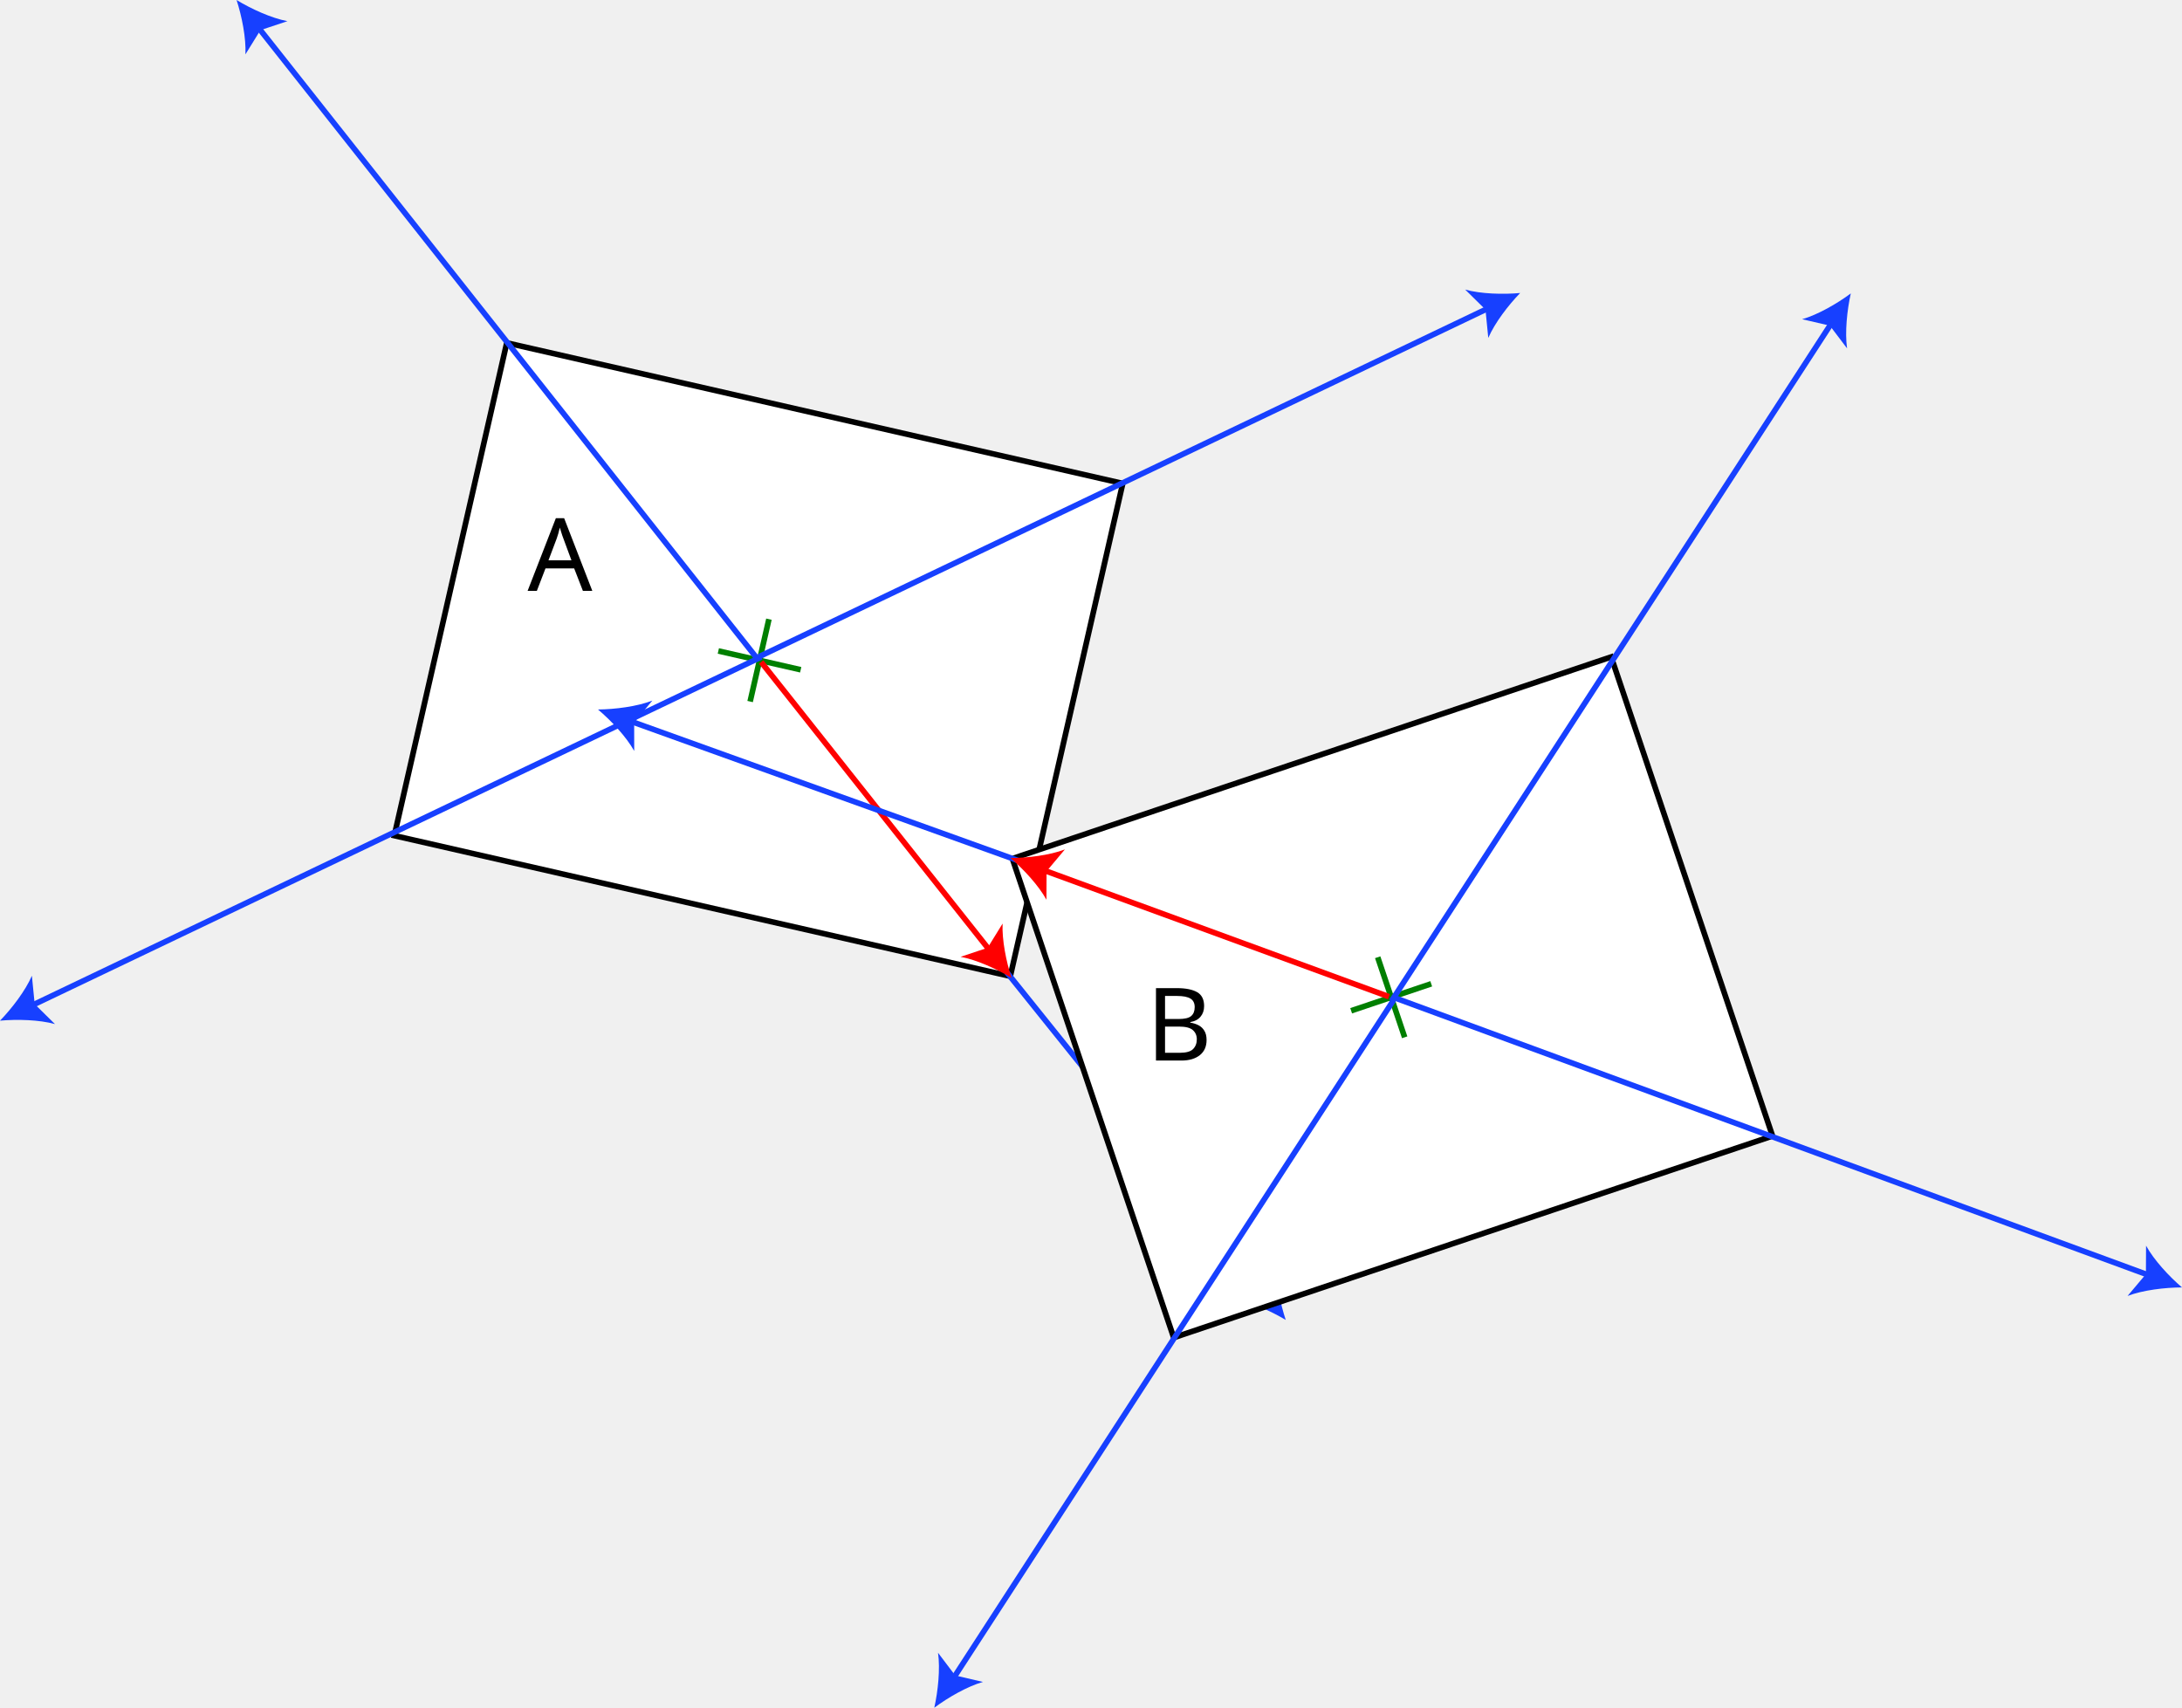
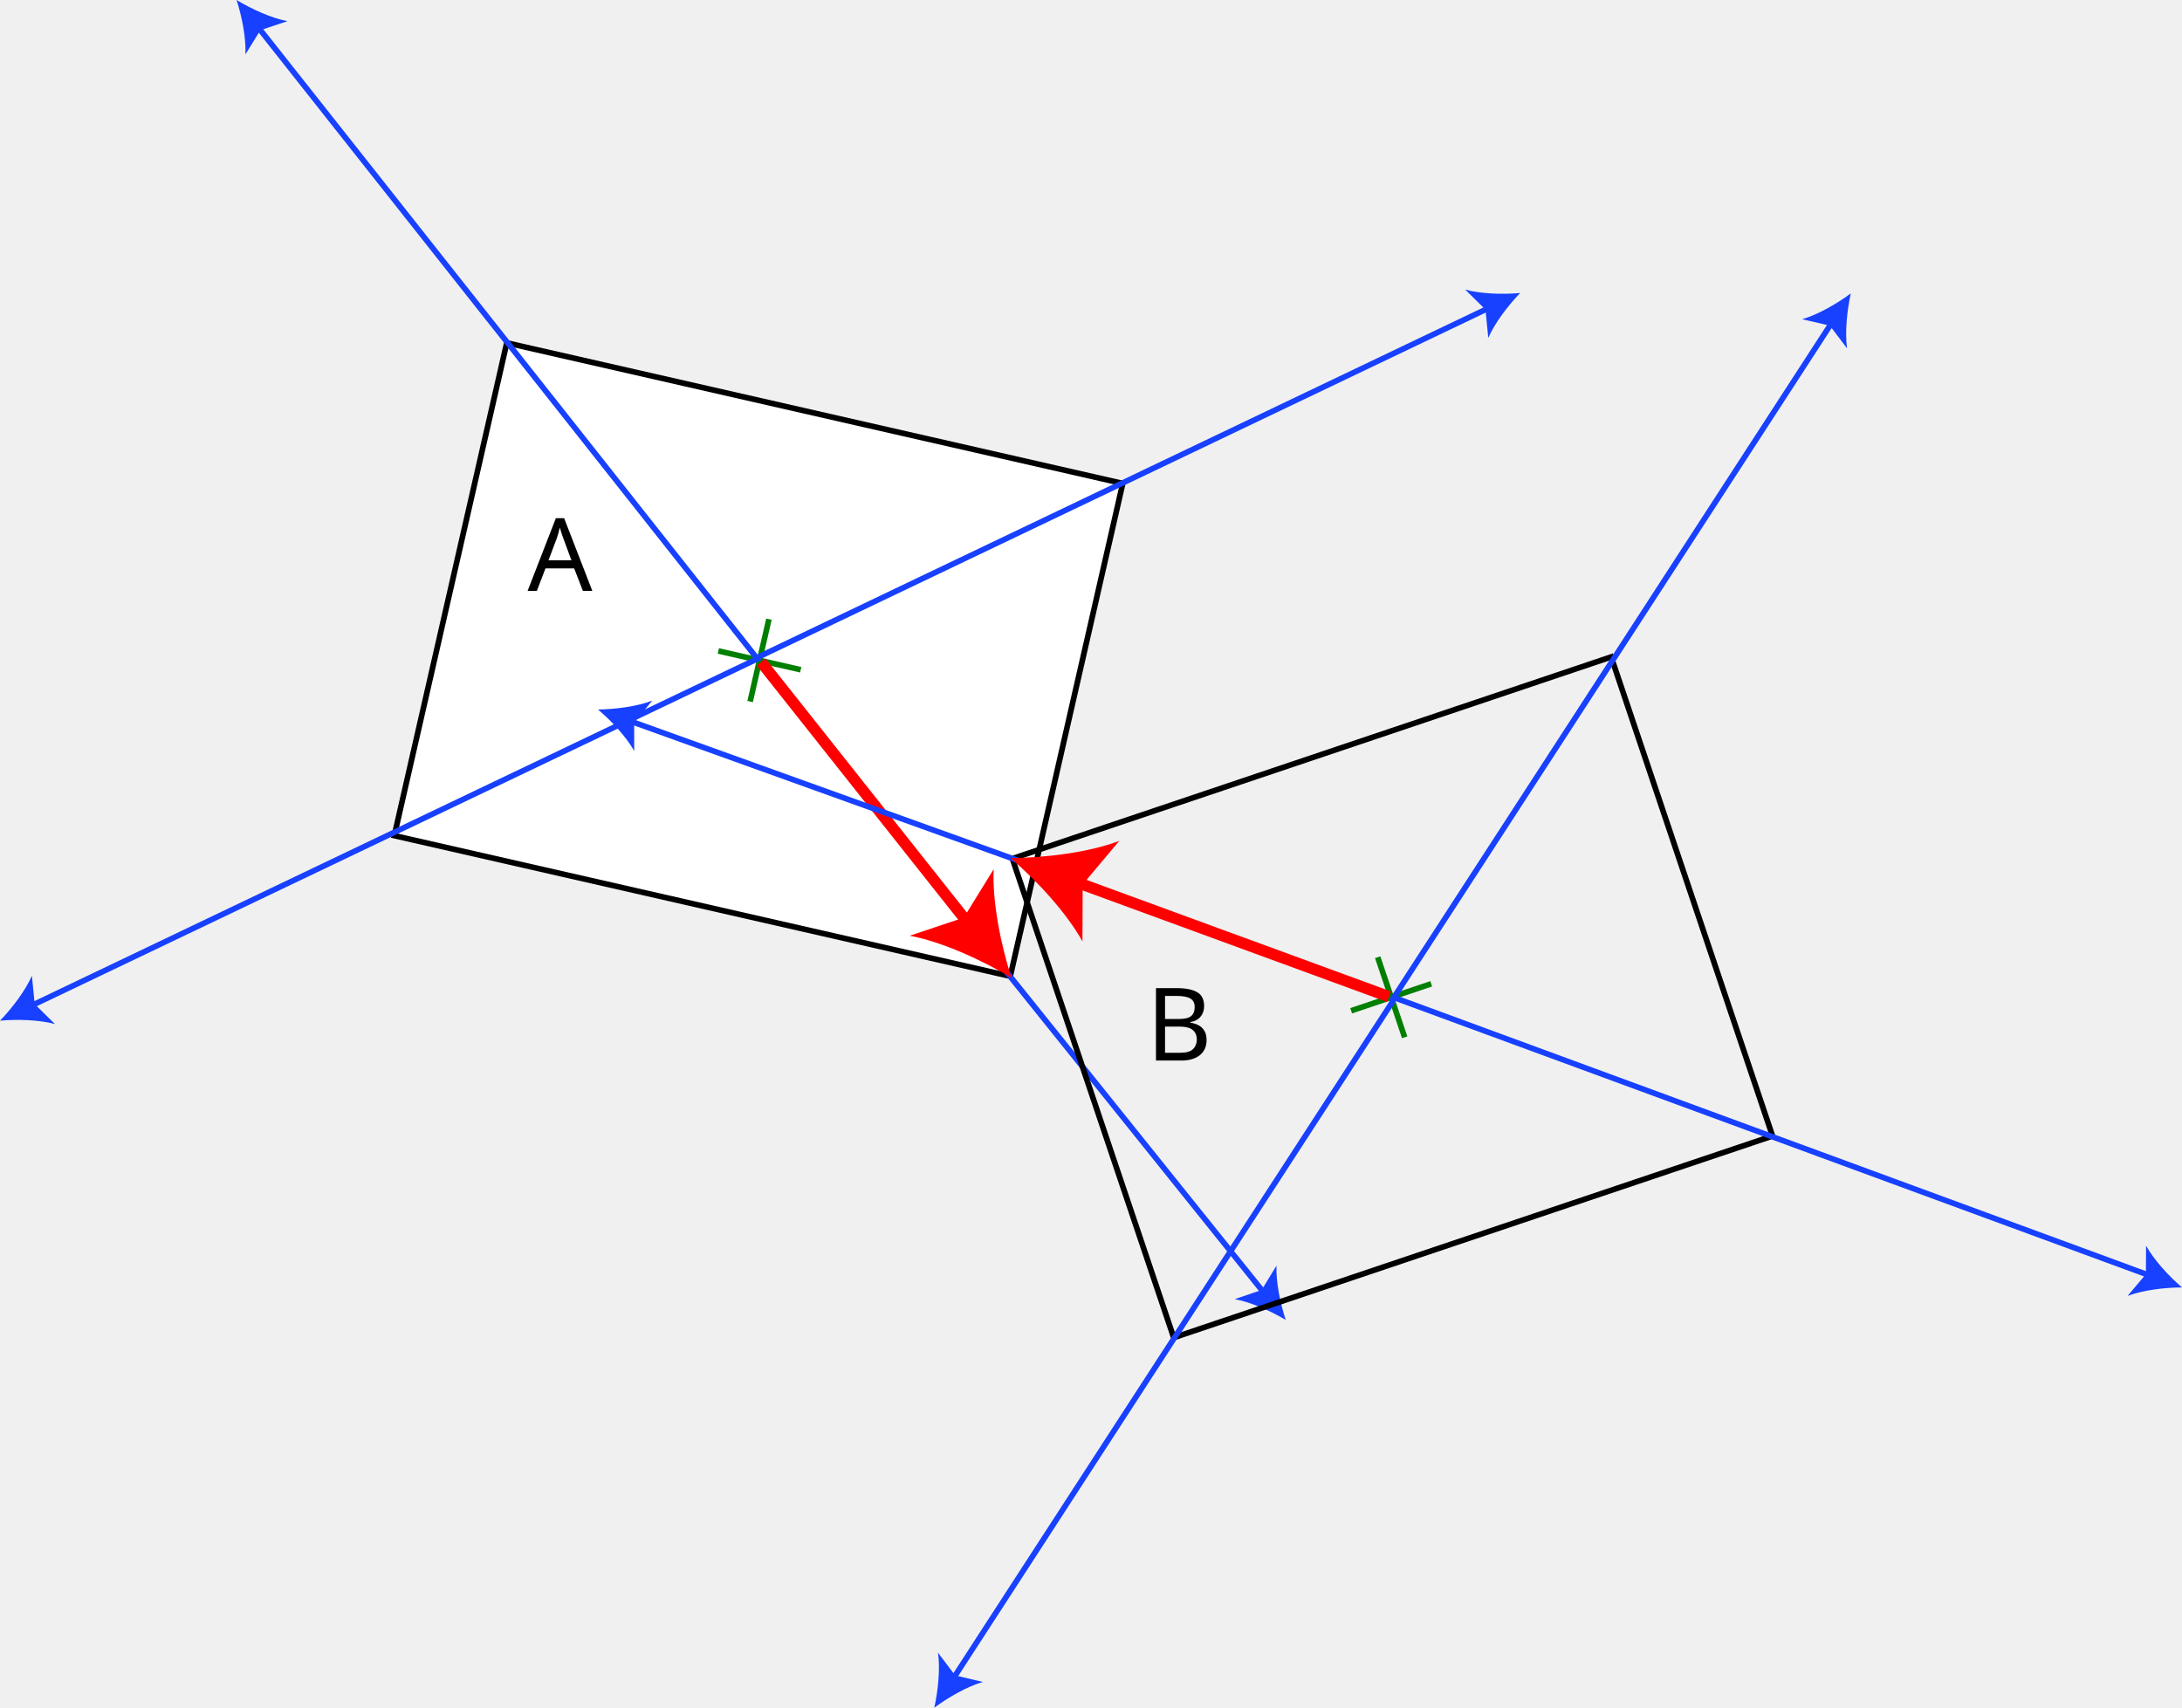
<svg xmlns="http://www.w3.org/2000/svg" version="1.1" id="raycaster" x="0px" y="0px" viewBox="0 0 387.403 303.211" enable-background="new 0 0 387.403 303.211" xml:space="preserve">
  <g id="raycaster-box-a">
    <rect x="78.58" y="72.243" transform="matrix(0.9749 0.2225 -0.2225 0.9749 29.4406 -27.0333)" fill="#FFFFFF" stroke="#000000" stroke-miterlimit="10" width="112.18" height="89.744" />
    <line fill="none" stroke="#007F00" stroke-miterlimit="10" x1="136.519" y1="109.936" x2="133.181" y2="124.559" />
    <line fill="none" stroke="#007F00" stroke-miterlimit="10" x1="127.538" y1="115.579" x2="142.162" y2="118.917" />
    <g>
      <g>
        <line fill="none" stroke="#1740FF" stroke-miterlimit="10" x1="134.65" y1="117.202" x2="45.745" y2="4.734" />
        <g>
          <path fill="#1740FF" d="M42.002,0c2.588,1.574,6.183,3.224,9.031,3.756l-4.798,1.6L43.573,9.654      C43.712,6.76,42.938,2.881,42.002,0z" />
        </g>
      </g>
    </g>
    <g>
      <g>
        <line fill="none" stroke="#1740FF" stroke-miterlimit="10" x1="134.763" y1="116.593" x2="264.453" y2="54.624" />
        <g>
          <path fill="#1740FF" d="M269.898,52.022c-2.108,2.175-4.512,5.316-5.662,7.976l-0.498-5.033l-3.602-3.549      C262.928,52.193,266.882,52.296,269.898,52.022z" />
        </g>
      </g>
    </g>
    <g>
      <g>
        <line fill="none" stroke="#1740FF" stroke-miterlimit="10" x1="178.698" y1="172.569" x2="224.5" y2="229.65" />
        <g>
          <path fill="#1740FF" d="M228.276,234.357c-2.599-1.556-6.206-3.179-9.059-3.69l4.786-1.635l2.632-4.317      C226.518,227.61,227.32,231.484,228.276,234.357z" />
        </g>
      </g>
    </g>
    <g>
      <g>
        <line fill="none" stroke="#1740FF" stroke-miterlimit="10" x1="135.136" y1="116.652" x2="5.445" y2="178.621" />
        <g>
          <path fill="#1740FF" d="M0,181.223c2.108-2.175,4.512-5.316,5.662-7.976l0.498,5.033l3.602,3.549      C6.971,181.052,3.016,180.948,0,181.223z" />
        </g>
      </g>
    </g>
    <g>
      <g>
-         <line fill="none" stroke="#FF0000" stroke-miterlimit="10" x1="135.135" y1="117.543" x2="175.841" y2="168.899" />
+         <line fill="none" stroke="#FF0000" stroke-width="2" stroke-miterlimit="10" x1="135.135" y1="117.543" x2="172.092" y2="164.169" />
        <g>
-           <path fill="#FF0000" d="M179.59,173.629c-2.59-1.571-6.187-3.216-9.036-3.744l4.796-1.606l2.658-4.302      C177.871,166.871,178.651,170.749,179.59,173.629z" />
+           <path fill="#FF0000" d="M179.59,173.629c-5.179-3.142-12.375-6.431-18.073-7.489l9.591-3.212l5.316-8.603      C176.152,160.114,177.712,167.87,179.59,173.629z" />
        </g>
      </g>
    </g>
    <text transform="matrix(1 0 0 1 93.6759 104.9077)" font-family="'MyriadPro-Regular'" font-size="18">A</text>
  </g>
  <g id="raycaster-box-b">
-     <rect x="191.131" y="132.216" transform="matrix(-0.9477 0.3192 -0.3192 -0.9477 538.0395 265.9843)" fill="#FFFFFF" stroke="#000000" stroke-miterlimit="10" width="112.18" height="89.744" />
+     <rect x="191.131" y="132.216" transform="matrix(-0.9477 0.3192 -0.3192 -0.9477 538.0395 265.9843)" fill="none" stroke="#000000" stroke-miterlimit="10" width="112.18" height="89.744" />
    <line fill="none" stroke="#007F00" stroke-miterlimit="10" x1="249.392" y1="184.176" x2="244.603" y2="169.961" />
    <line fill="none" stroke="#007F00" stroke-miterlimit="10" x1="254.105" y1="174.674" x2="239.89" y2="179.463" />
    <g>
      <g>
        <line fill="none" stroke="#1740FF" stroke-miterlimit="10" x1="247.192" y1="177.003" x2="381.739" y2="226.501" />
        <g>
          <path fill="#1740FF" d="M387.403,228.584c-3.029,0.009-6.957,0.479-9.664,1.512l3.256-3.869l0.027-5.056      C382.416,223.712,385.102,226.616,387.403,228.584z" />
        </g>
      </g>
    </g>
    <g>
      <g>
        <line fill="none" stroke="#1740FF" stroke-miterlimit="10" x1="247.414" y1="177.581" x2="169.163" y2="298.149" />
        <g>
          <path fill="#1740FF" d="M165.878,303.211c0.662-2.956,1.072-6.89,0.664-9.759l3.053,4.032l4.925,1.146      C171.733,299.425,168.307,301.402,165.878,303.211z" />
        </g>
      </g>
    </g>
    <g>
      <g>
        <line fill="none" stroke="#1740FF" stroke-miterlimit="10" x1="180.715" y1="152.782" x2="111.849" y2="128.014" />
        <g>
          <path fill="#1740FF" d="M106.17,125.972c3.029-0.03,6.953-0.53,9.652-1.583l-3.228,3.893l0.009,5.056      C111.193,130.808,108.486,127.924,106.17,125.972z" />
        </g>
      </g>
    </g>
    <g>
      <g>
        <line fill="none" stroke="#1740FF" stroke-miterlimit="10" x1="247.065" y1="177.726" x2="325.316" y2="57.158" />
        <g>
          <path fill="#1740FF" d="M328.601,52.096c-0.662,2.956-1.072,6.89-0.664,9.759l-3.053-4.032l-4.925-1.146      C322.746,55.881,326.172,53.904,328.601,52.096z" />
        </g>
      </g>
    </g>
    <g>
      <g>
-         <line fill="none" stroke="#FF0000" stroke-miterlimit="10" x1="246.6" y1="176.965" x2="185.069" y2="154.42" />
+         <line fill="none" stroke="#FF0000" stroke-width="2" stroke-miterlimit="10" x1="246.6" y1="176.965" x2="190.736" y2="156.496" />
        <g>
-           <path fill="#FF0000" d="M179.402,152.344c3.029-0.012,6.956-0.488,9.662-1.525l-3.251,3.874l-0.021,5.056      C184.396,157.209,181.706,154.309,179.402,152.344z" />
+           <path fill="#FF0000" d="M179.402,152.344c6.058-0.025,13.912-0.977,19.324-3.05l-6.503,7.747l-0.041,10.113      C189.39,162.075,184.011,156.274,179.402,152.344z" />
        </g>
      </g>
    </g>
    <text transform="matrix(1 0 0 1 203.4874 188.3028)" font-family="'MyriadPro-Regular'" font-size="18">B</text>
  </g>
</svg>
